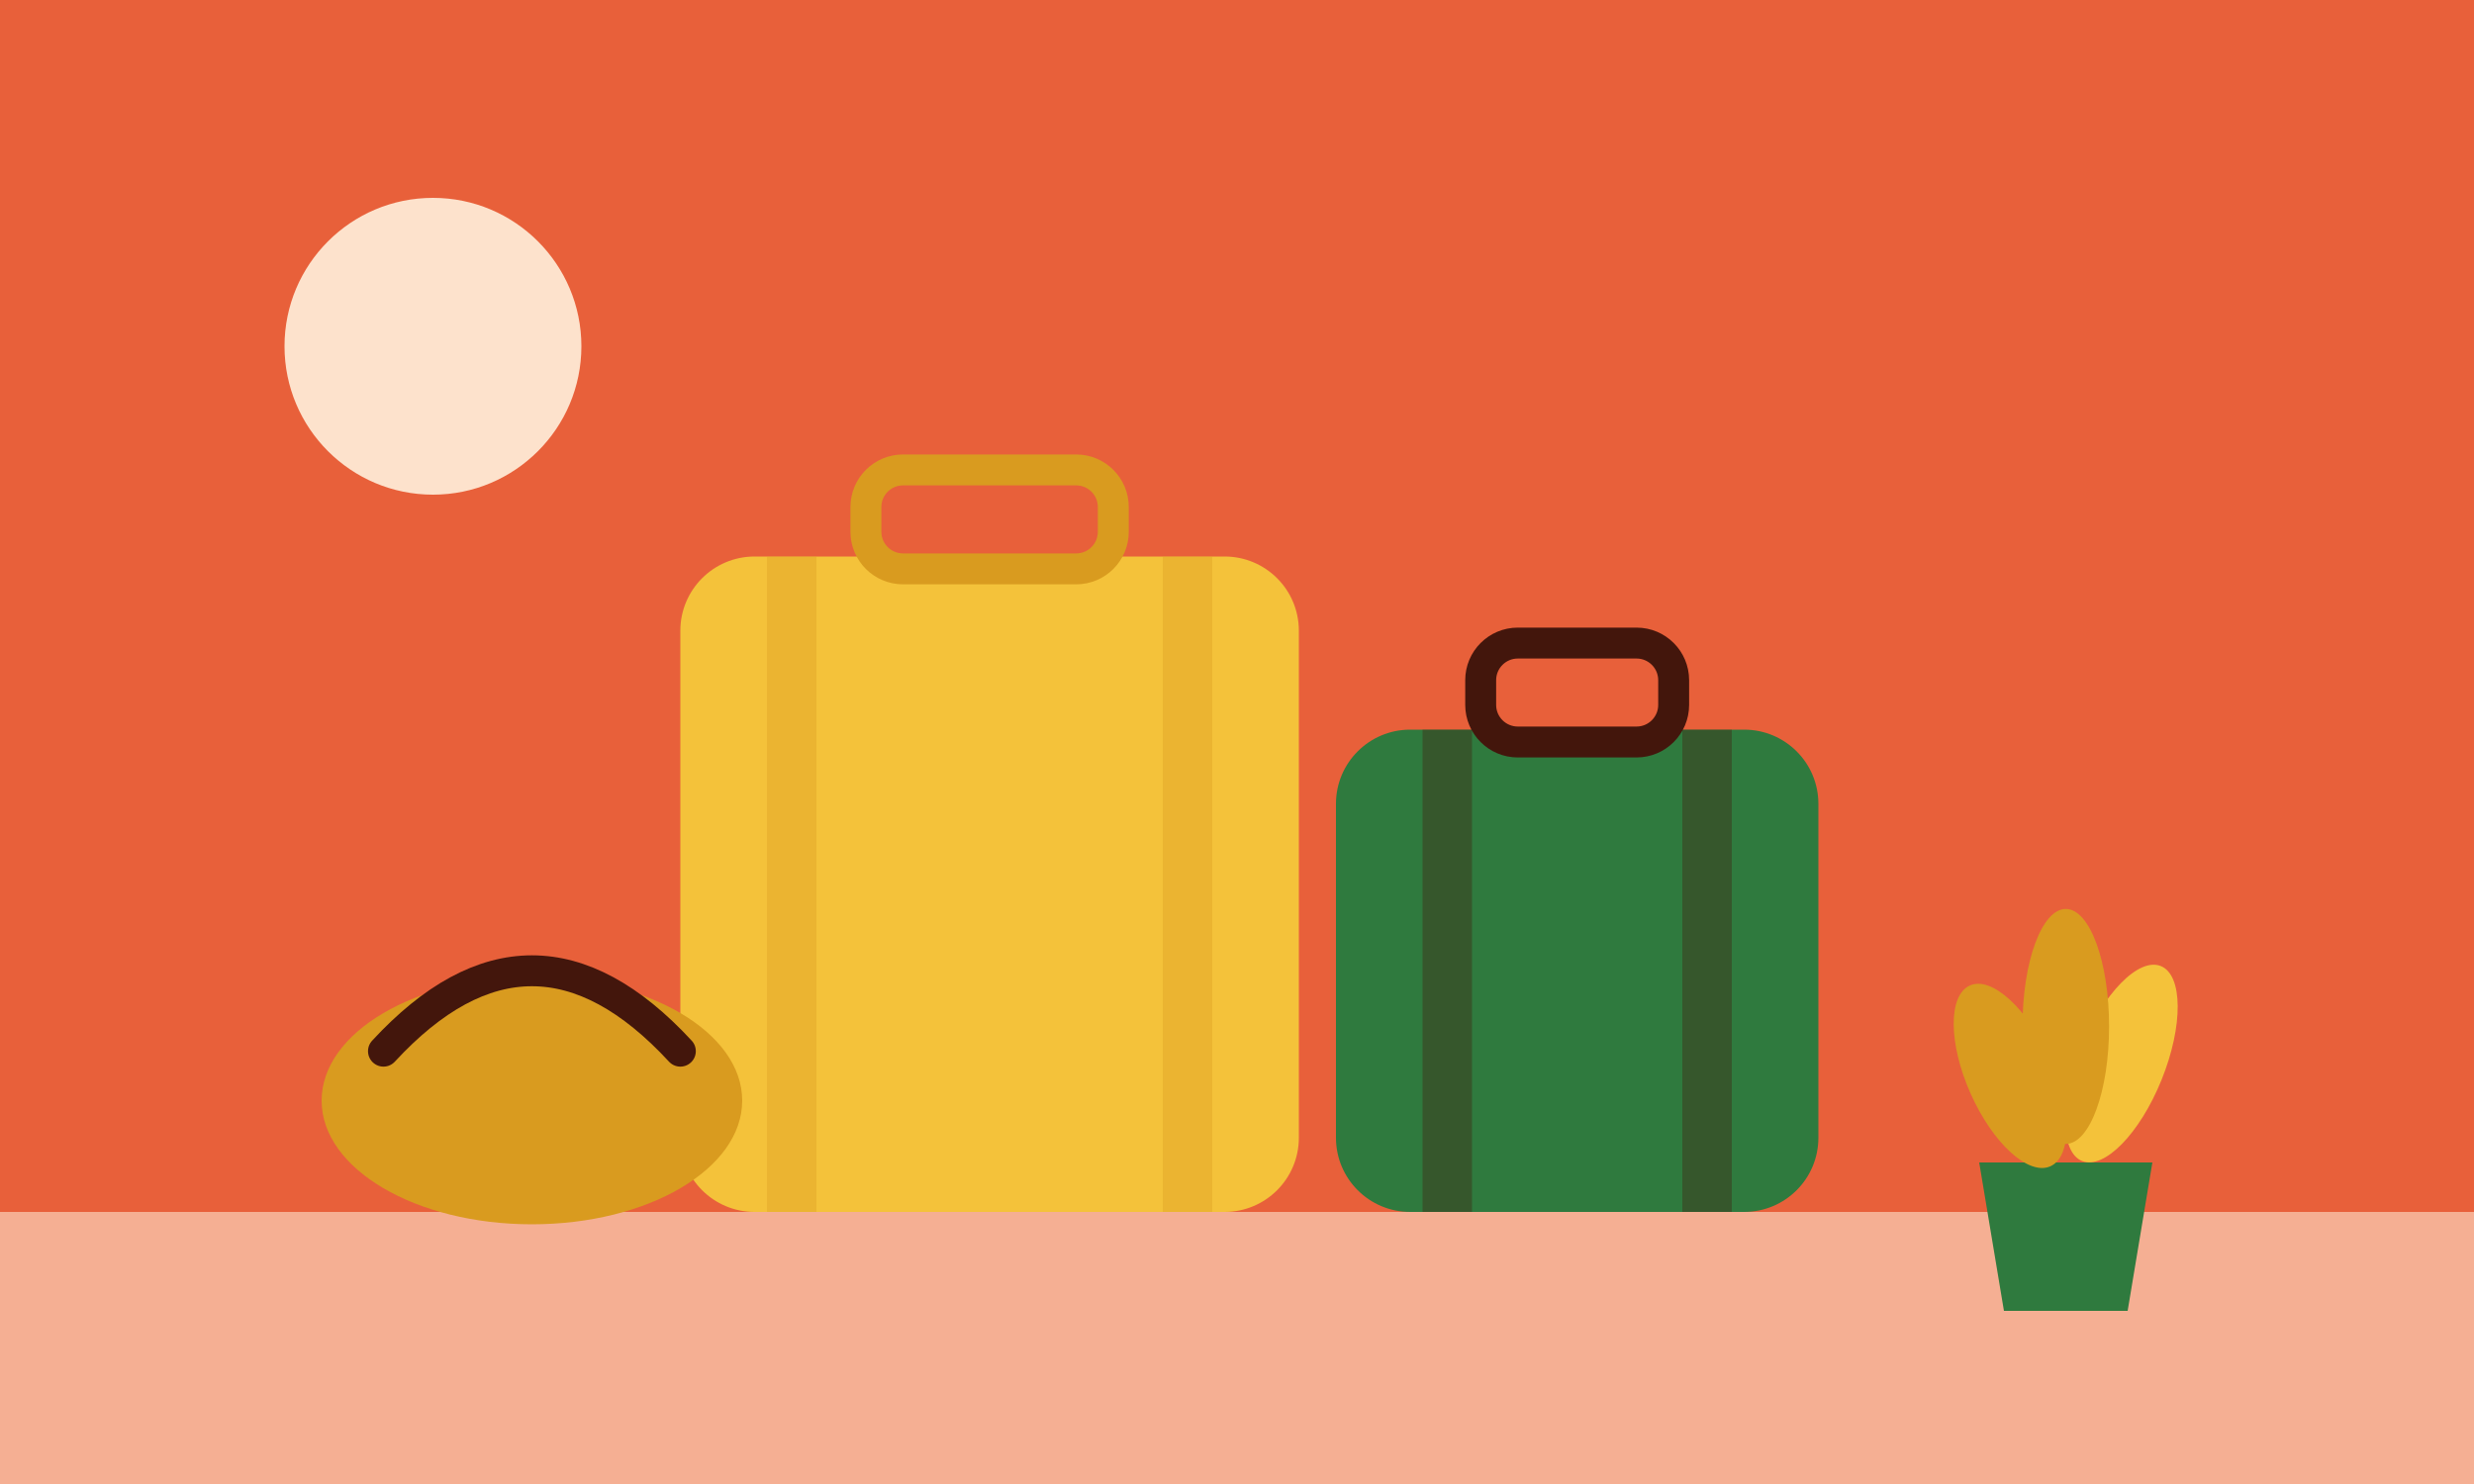
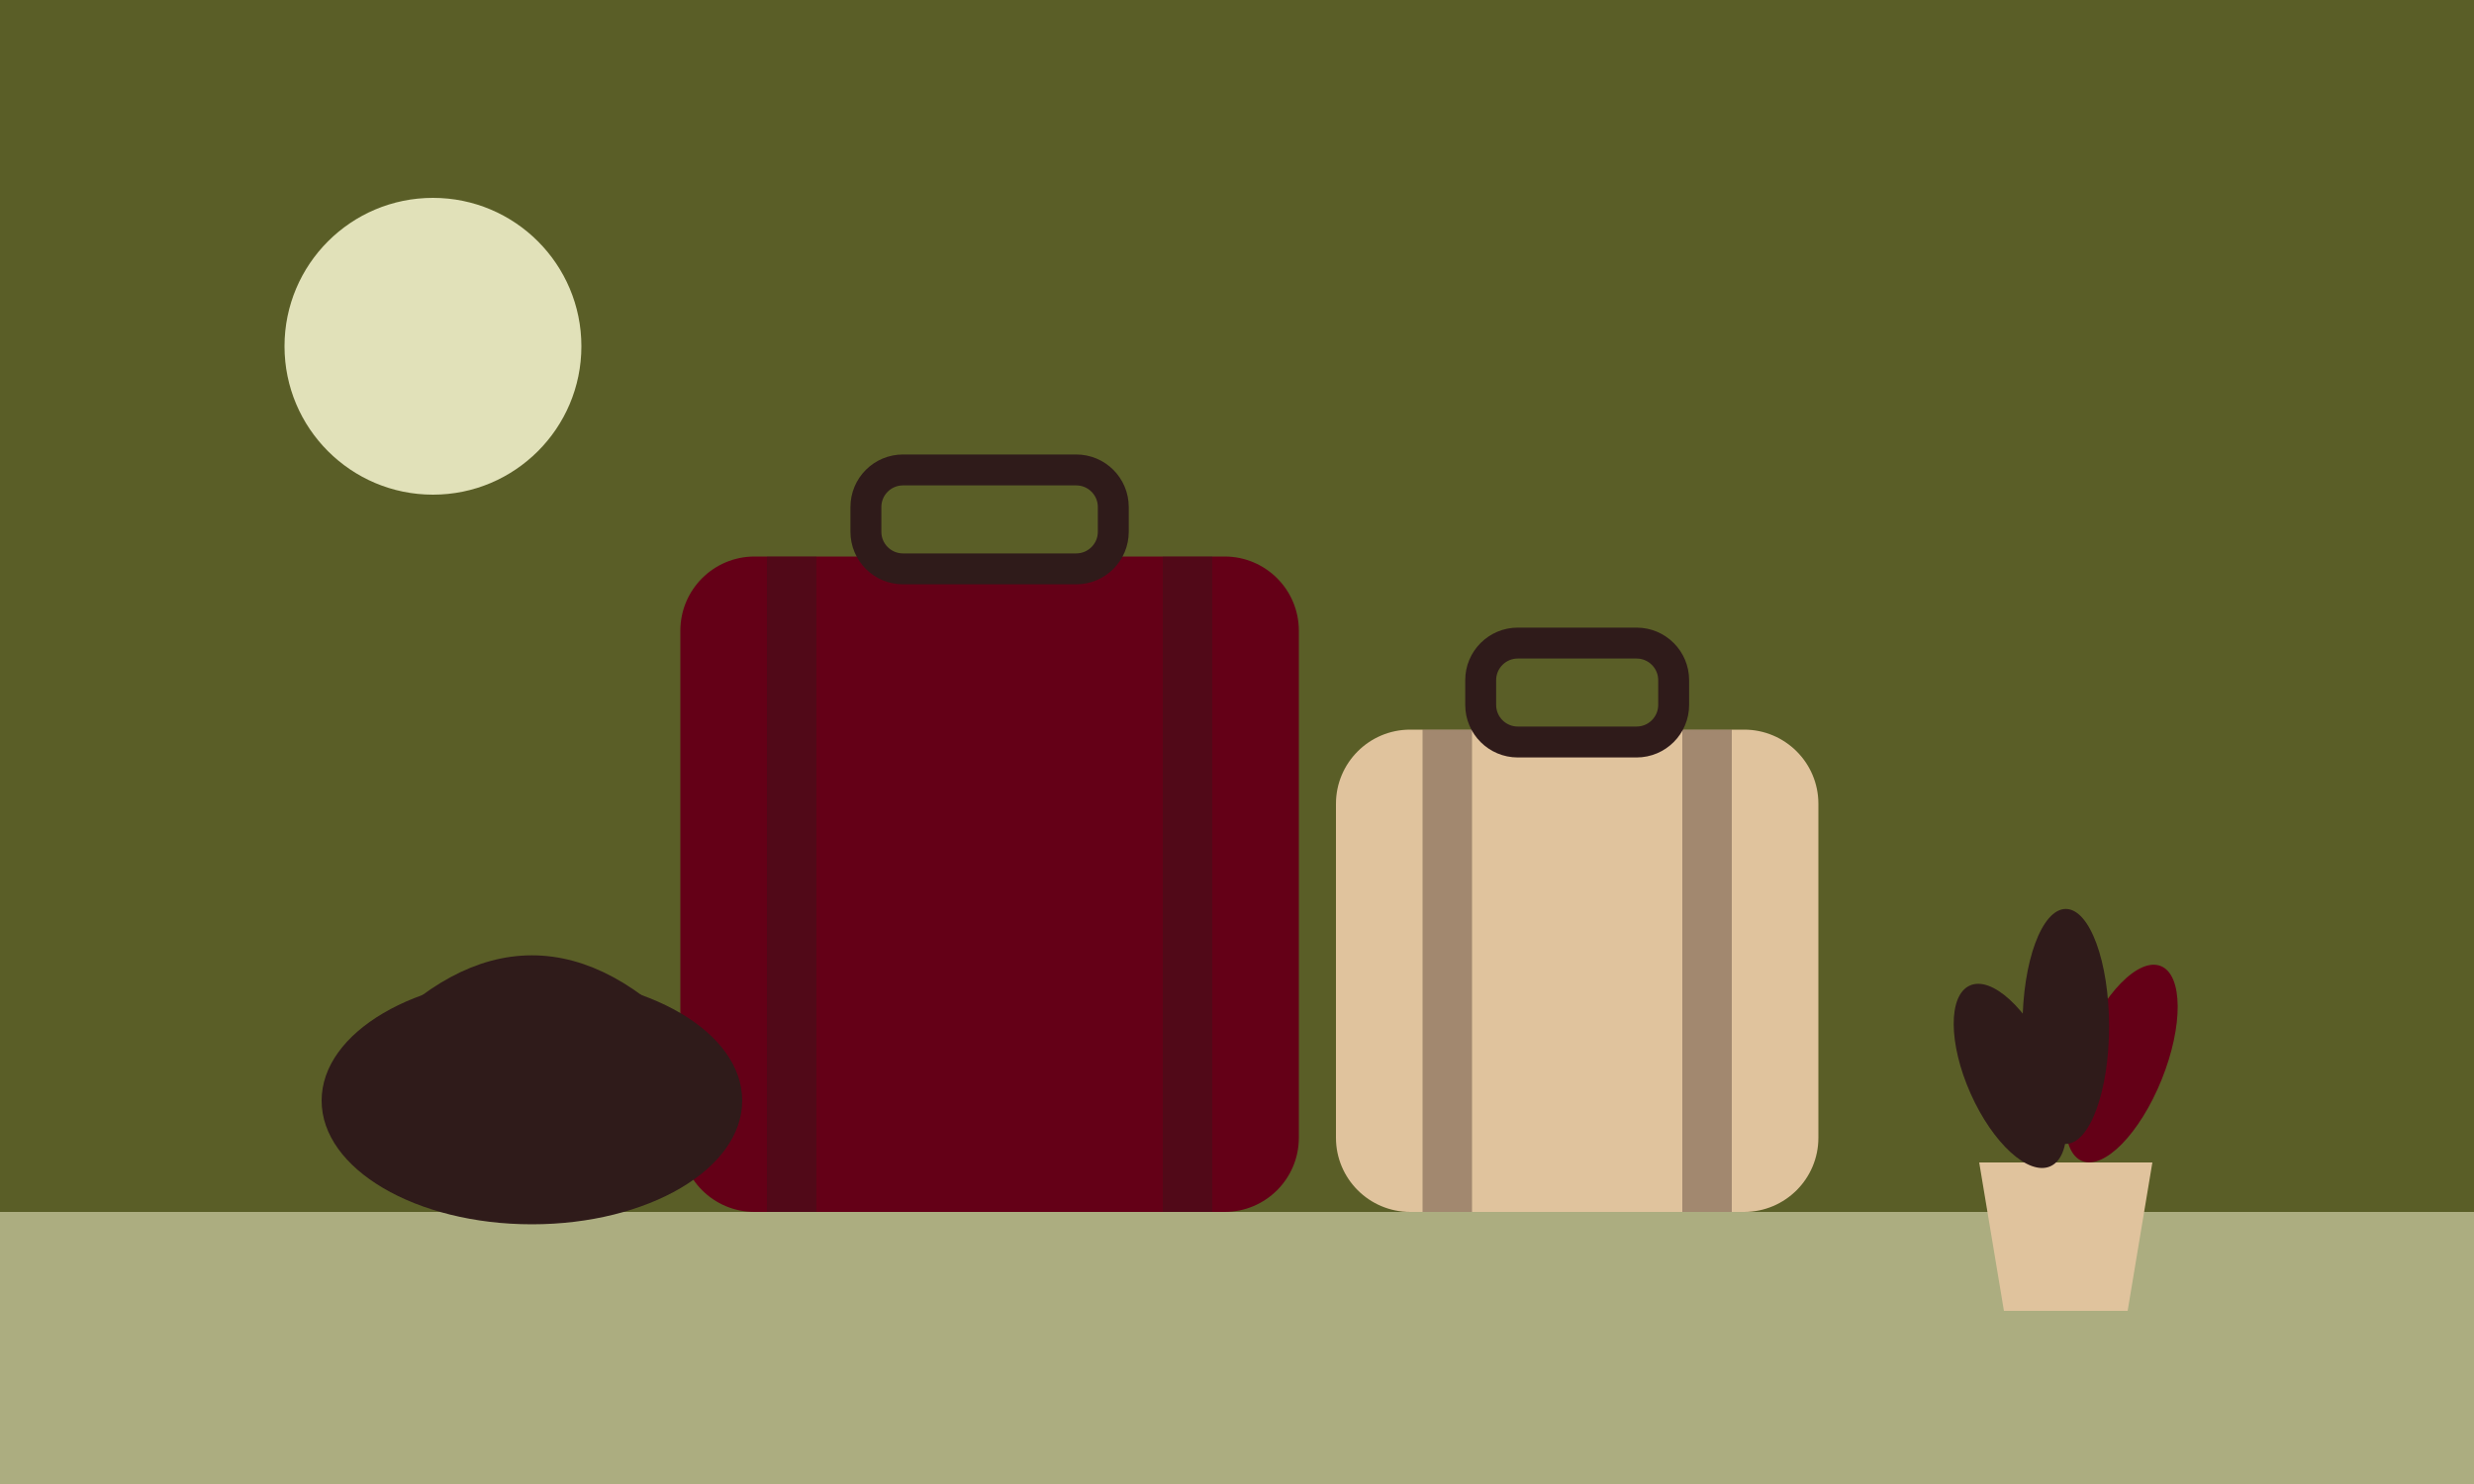
<svg xmlns="http://www.w3.org/2000/svg" viewBox="0 0 400 240" preserveAspectRatio="xMidYMid slice">
-   <rect width="400" height="240" fill="#e8603a" />
-   <circle cx="70" cy="56" r="24" fill="#fff1dc" opacity=".9" />
-   <rect x="0" y="196" width="400" height="44" fill="#fff1dc" opacity=".55" />
-   <rect x="110" y="90" width="100" height="106" rx="12" fill="#f4c23a" />
-   <rect x="140.0" y="76" width="40.0" height="16" rx="6" fill="none" stroke="#d99b1f" stroke-width="5" />
-   <rect x="124" y="90" width="8" height="106" fill="#d99b1f" opacity=".35" />
-   <rect x="188" y="90" width="8" height="106" fill="#d99b1f" opacity=".35" />
-   <rect x="216" y="118" width="78" height="78" rx="12" fill="#2f7a3e" />
-   <rect x="239.4" y="104" width="31.2" height="16" rx="6" fill="none" stroke="#43160c" stroke-width="5" />
-   <rect x="230" y="118" width="8" height="78" fill="#43160c" opacity=".35" />
-   <rect x="272" y="118" width="8" height="78" fill="#43160c" opacity=".35" />
-   <ellipse cx="86" cy="178" rx="34" ry="20" fill="#d99b1f" />
-   <path d="M62 170 q24 -26 48 0" fill="none" stroke="#43160c" stroke-width="5" stroke-linecap="round" />
-   <path d="M320 188 h28 l-4 24 h-20z" fill="#2f7a3e" />
-   <ellipse cx="325" cy="174" rx="7" ry="16" fill="#d99b1f" transform="rotate(-24 325 174)" />
-   <ellipse cx="343" cy="172" rx="7" ry="17" fill="#f4c23a" transform="rotate(22 343 172)" />
-   <ellipse cx="334" cy="166" rx="7" ry="19" fill="#d99b1f" />
+   <rect width="400" height="240" fill="#5A5E27" />
+   <circle cx="70" cy="56" r="24" fill="#EFEFC9" opacity=".9" />
+   <rect x="0" y="196" width="400" height="44" fill="#EFEFC9" opacity=".55" />
+   <rect x="110" y="90" width="100" height="106" rx="12" fill="#640017" />
+   <rect x="140.0" y="76" width="40.0" height="16" rx="6" fill="none" stroke="#2F1B1A" stroke-width="5" />
+   <rect x="124" y="90" width="8" height="106" fill="#2F1B1A" opacity=".35" />
+   <rect x="188" y="90" width="8" height="106" fill="#2F1B1A" opacity=".35" />
+   <rect x="216" y="118" width="78" height="78" rx="12" fill="#E0C39D" />
+   <rect x="239.4" y="104" width="31.2" height="16" rx="6" fill="none" stroke="#2F1B1A" stroke-width="5" />
+   <rect x="230" y="118" width="8" height="78" fill="#2F1B1A" opacity=".35" />
+   <rect x="272" y="118" width="8" height="78" fill="#2F1B1A" opacity=".35" />
+   <ellipse cx="86" cy="178" rx="34" ry="20" fill="#2F1B1A" />
+   <path d="M62 170 q24 -26 48 0" fill="none" stroke="#2F1B1A" stroke-width="5" stroke-linecap="round" />
+   <path d="M320 188 h28 l-4 24 h-20z" fill="#E0C39D" />
+   <ellipse cx="325" cy="174" rx="7" ry="16" fill="#2F1B1A" transform="rotate(-24 325 174)" />
+   <ellipse cx="343" cy="172" rx="7" ry="17" fill="#640017" transform="rotate(22 343 172)" />
+   <ellipse cx="334" cy="166" rx="7" ry="19" fill="#2F1B1A" />
</svg>
